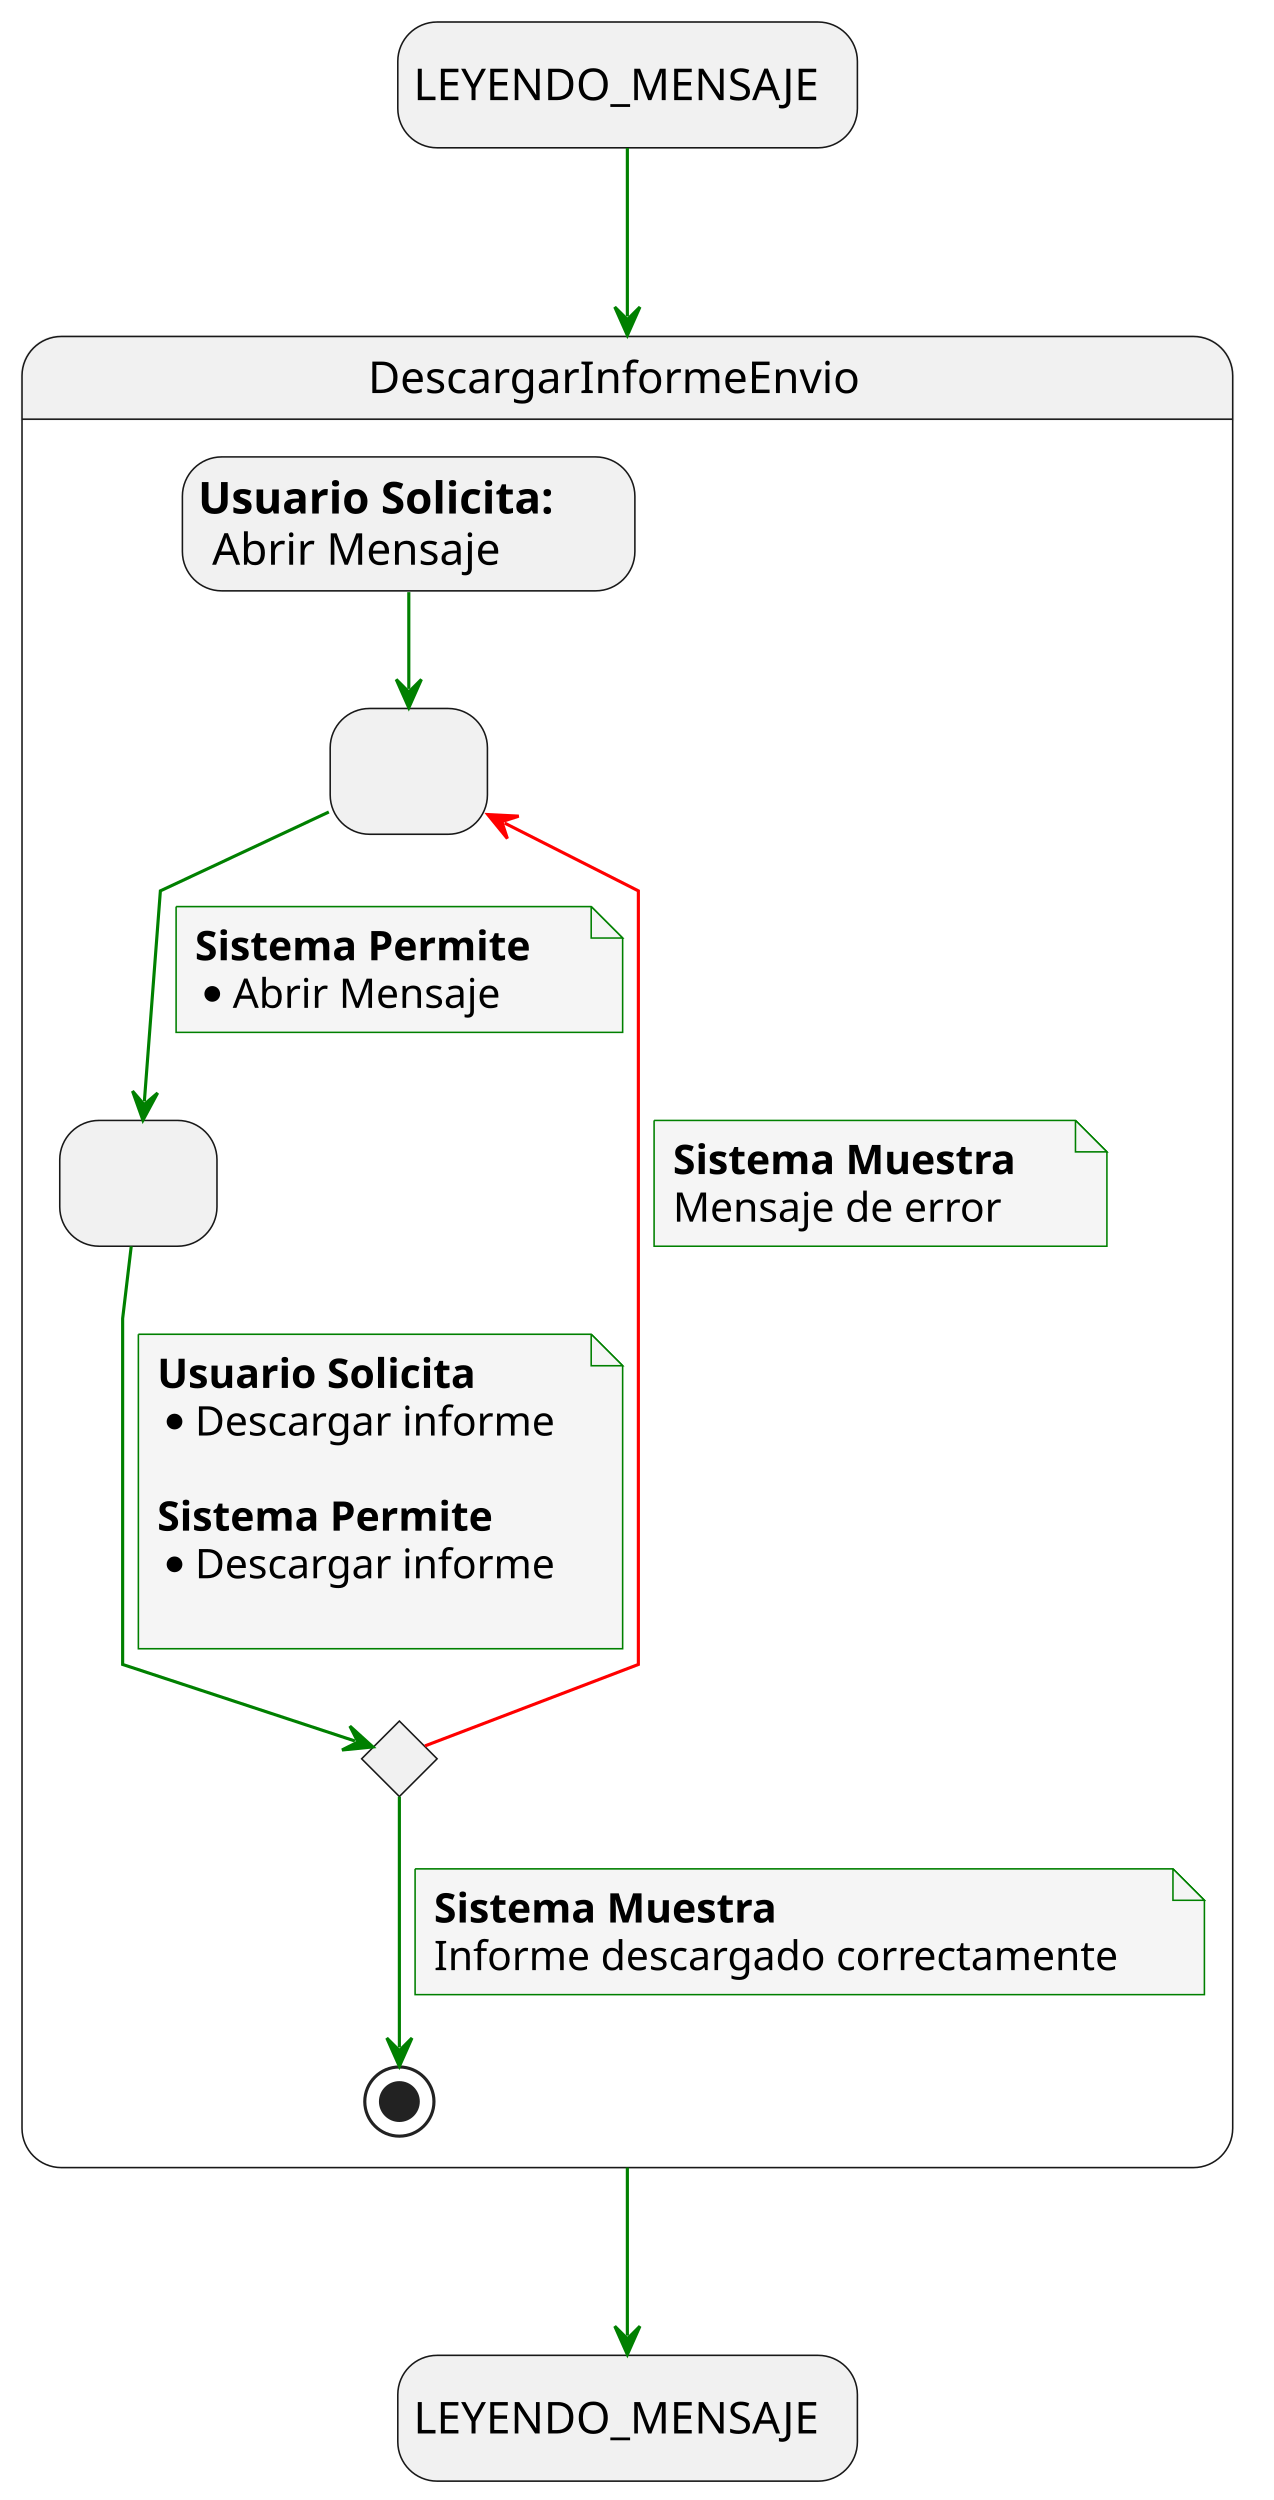
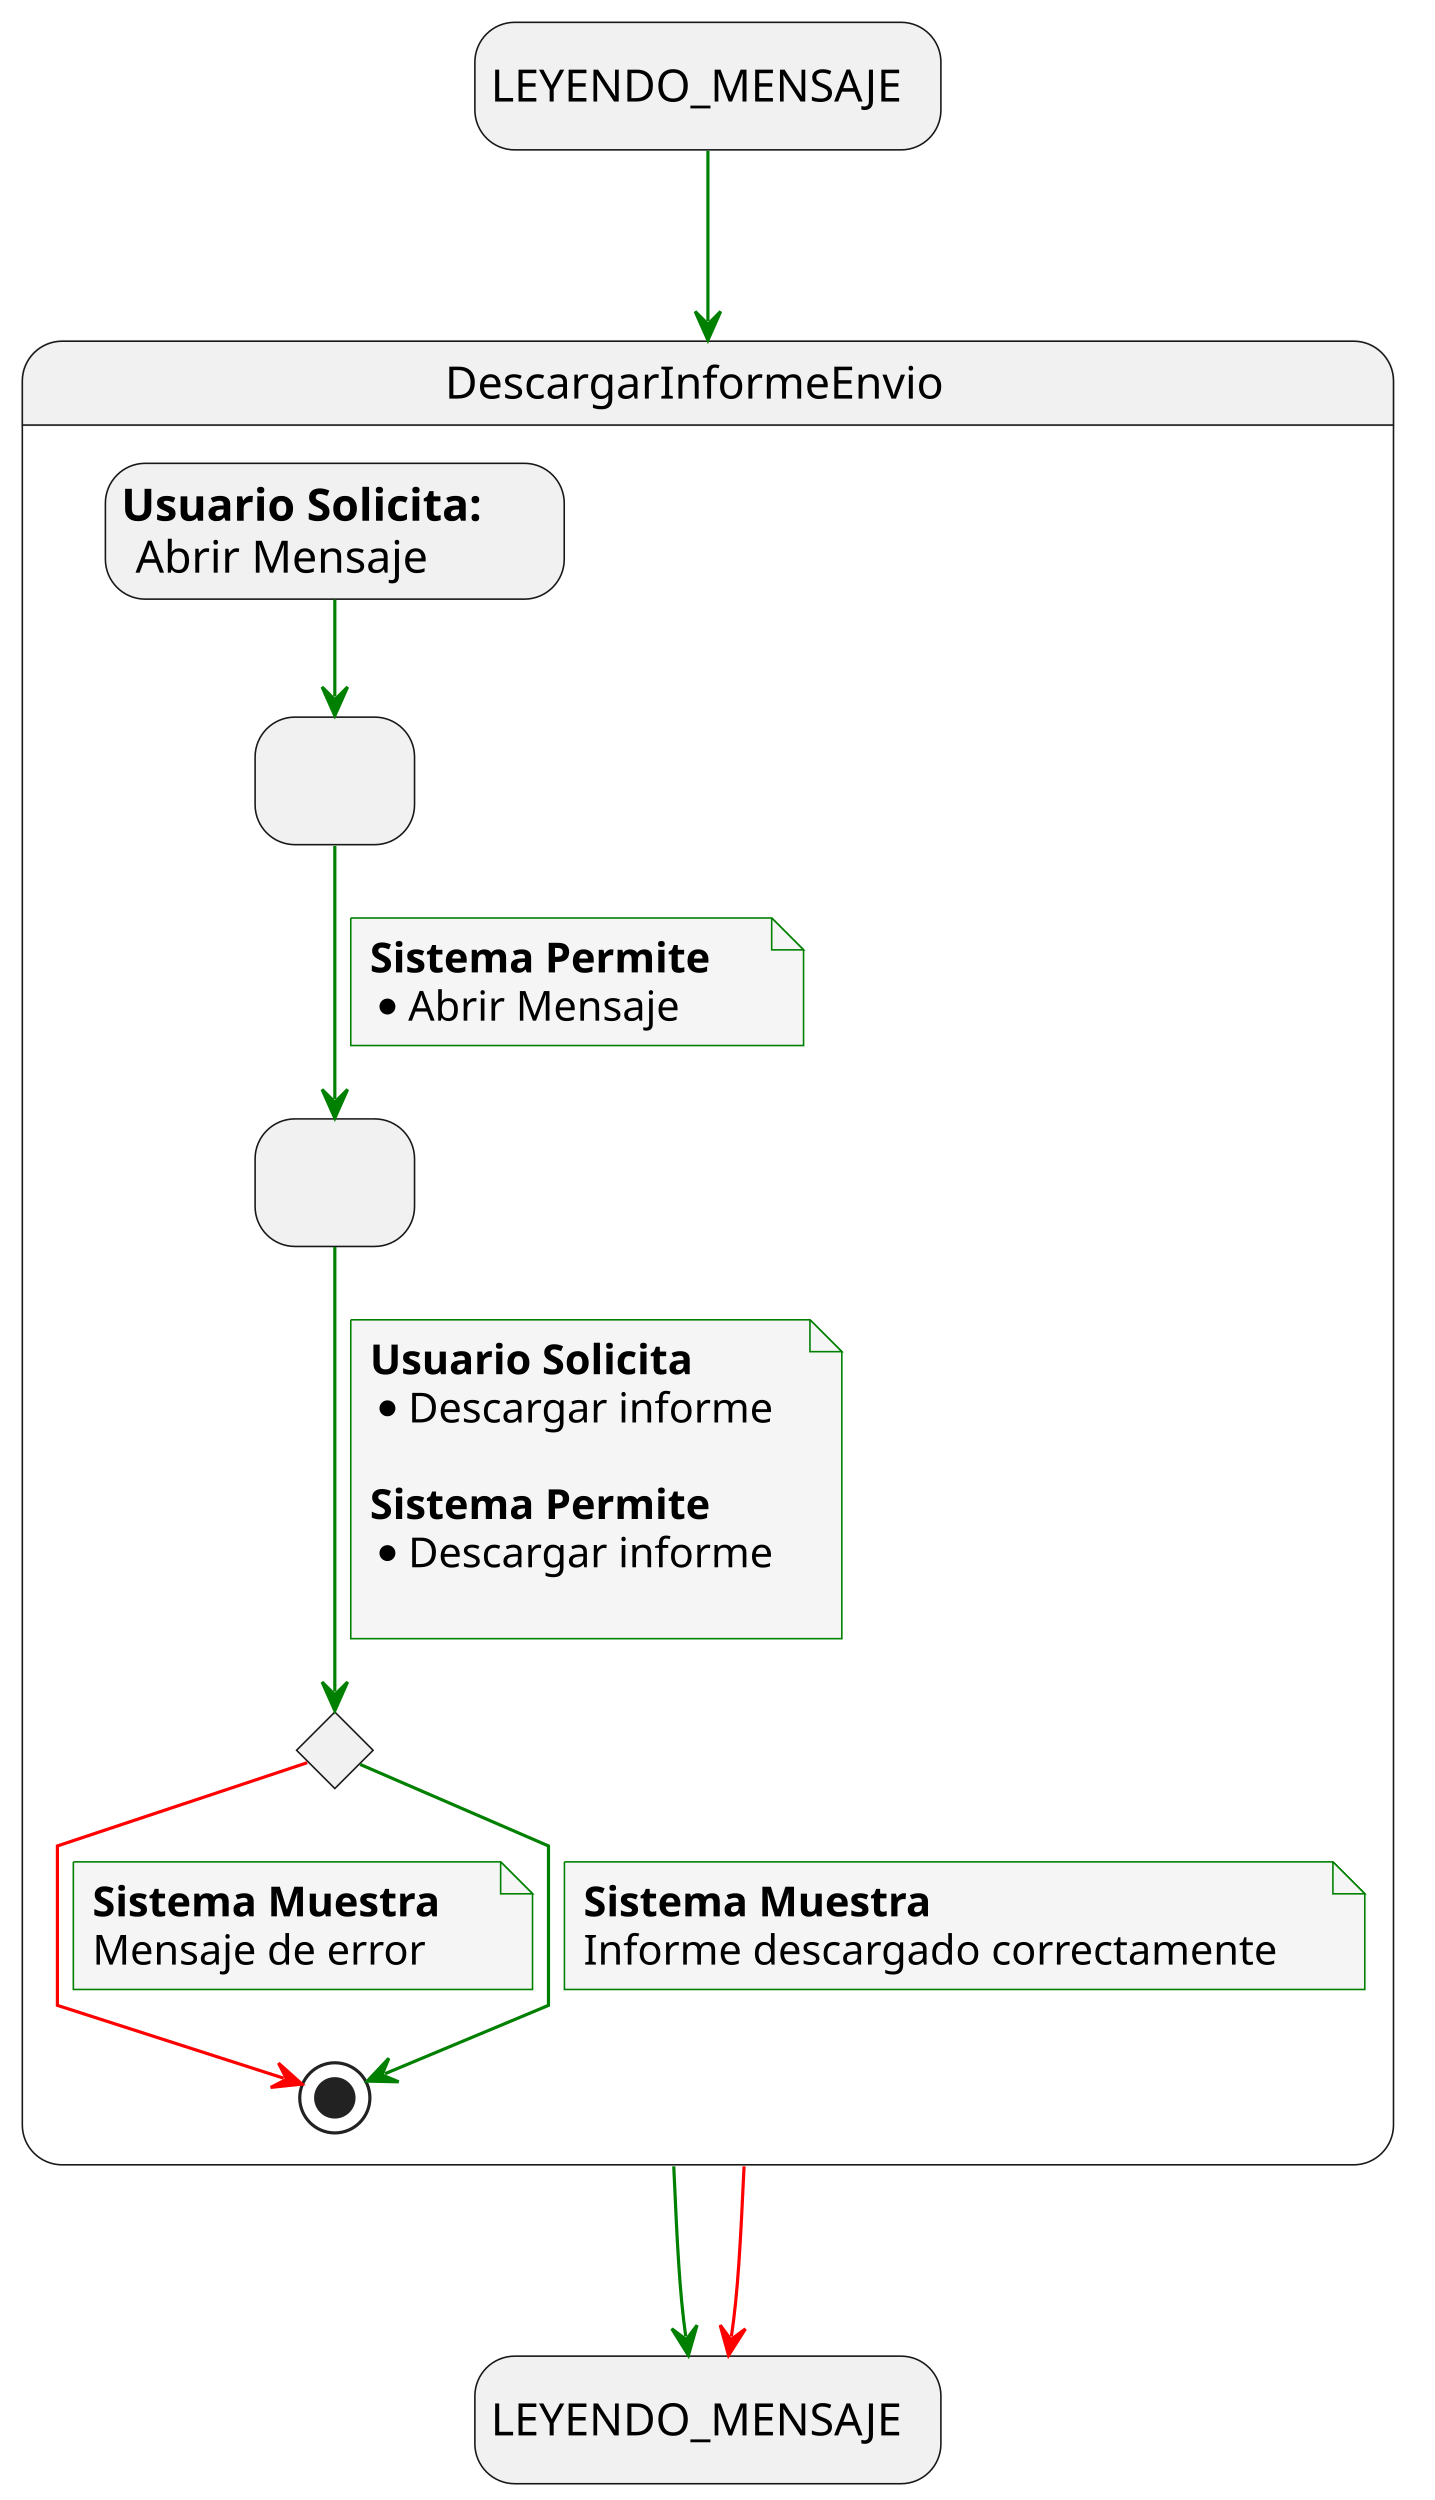
- <svg xmlns="http://www.w3.org/2000/svg" contentStyleType="text/css" height="795px" preserveAspectRatio="none" style="width:405px;height:795px;background:#FFFFFF;" version="1.1" viewBox="0 0 405 795" width="405px" zoomAndPan="magnify">
+ <svg xmlns="http://www.w3.org/2000/svg" contentStyleType="text/css" data-diagram-type="STATE" height="784px" preserveAspectRatio="none" style="width:450px;height:784px;background:#FFFFFF;" version="1.1" viewBox="0 0 450 784" width="450px" zoomAndPan="magnify">
  <defs />
  <g>
-     <rect fill="#F1F1F1" height="40" rx="12.5" ry="12.5" style="stroke:#181818;stroke-width:0.5;" width="146.151" x="126.5" y="7" />
-     <text fill="#000000" font-family="sans-serif" font-size="14" lengthAdjust="spacing" textLength="136.151" x="131.5" y="31.847">LEYENDO_MENSAJE</text>
-     <rect fill="#F1F1F1" height="40" rx="12.5" ry="12.5" style="stroke:#181818;stroke-width:0.5;" width="146.151" x="126.5" y="749" />
-     <text fill="#000000" font-family="sans-serif" font-size="14" lengthAdjust="spacing" textLength="136.151" x="131.5" y="773.847">LEYENDO_MENSAJE</text>
-     <path d="M19.5,107 L379.5,107 A12.5,12.5 0 0 1 392,119.5 L392,133.297 L7,133.297 L7,119.5 A12.5,12.5 0 0 1 19.5,107 " fill="#F1F1F1" style="stroke:#F1F1F1;stroke-width:1;" />
-     <rect fill="none" height="582.297" rx="12.5" ry="12.5" style="stroke:#181818;stroke-width:0.5;" width="385" x="7" y="107" />
-     <line style="stroke:#181818;stroke-width:0.5;" x1="7" x2="392" y1="133.297" y2="133.297" />
-     <text fill="#000000" font-family="sans-serif" font-size="14" lengthAdjust="spacing" textLength="164.903" x="117.048" y="124.995">DescargarInformeEnvio</text>
-     <rect fill="#F1F1F1" height="40" rx="12.5" ry="12.5" style="stroke:#181818;stroke-width:0.5;" width="50" x="105" y="225.297" />
-     <text fill="#000000" font-family="sans-serif" font-size="14" lengthAdjust="spacing" textLength="4.45" x="127.775" y="250.144"> </text>
-     <rect fill="#F1F1F1" height="40" rx="12.5" ry="12.5" style="stroke:#181818;stroke-width:0.5;" width="50" x="19" y="356.297" />
-     <text fill="#000000" font-family="sans-serif" font-size="14" lengthAdjust="spacing" textLength="4.45" x="41.775" y="381.144"> </text>
+     <rect fill="#F1F1F1" height="40" rx="12.5" ry="12.5" style="stroke:#181818;stroke-width:0.5;" width="146.151" x="148.92" y="7" />
+     <text fill="#000000" font-family="sans-serif" font-size="14" lengthAdjust="spacing" textLength="136.151" x="153.92" y="31.847">LEYENDO_MENSAJE</text>
+     <rect fill="#F1F1F1" height="40" rx="12.5" ry="12.5" style="stroke:#181818;stroke-width:0.5;" width="146.151" x="148.92" y="738.89" />
+     <text fill="#000000" font-family="sans-serif" font-size="14" lengthAdjust="spacing" textLength="136.151" x="153.92" y="763.737">LEYENDO_MENSAJE</text>
+     <path d="M19.5,107 L424.5,107 A12.5,12.5 0 0 1 437,119.5 L437,133.297 L7,133.297 L7,119.5 A12.5,12.5 0 0 1 19.5,107 " fill="#F1F1F1" style="stroke:#F1F1F1;stroke-width:1;" />
+     <rect fill="none" height="571.887" rx="12.5" ry="12.5" style="stroke:#181818;stroke-width:0.5;" width="430" x="7" y="107" />
+     <line style="stroke:#181818;stroke-width:0.5;" x1="7" x2="437" y1="133.297" y2="133.297" />
+     <text fill="#000000" font-family="sans-serif" font-size="14" lengthAdjust="spacing" textLength="164.903" x="139.548" y="124.995">DescargarInformeEnvio</text>
+     <rect fill="#F1F1F1" height="40" rx="12.5" ry="12.5" style="stroke:#181818;stroke-width:0.5;" width="50" x="80" y="224.887" />
+     <text fill="#000000" font-family="sans-serif" font-size="14" lengthAdjust="spacing" textLength="4.45" x="102.775" y="249.734"> </text>
+     <rect fill="#F1F1F1" height="40" rx="12.5" ry="12.5" style="stroke:#181818;stroke-width:0.5;" width="50" x="80" y="350.887" />
+     <text fill="#000000" font-family="sans-serif" font-size="14" lengthAdjust="spacing" textLength="4.45" x="102.775" y="375.734"> </text>
    <g id="elem_descargarInforme">
-       <polygon fill="#F1F1F1" points="127,547.297,139,559.297,127,571.297,115,559.297,127,547.297" style="stroke:#181818;stroke-width:0.5;" />
+       <polygon fill="#F1F1F1" points="105,536.887,117,548.887,105,560.887,93,548.887,105,536.887" style="stroke:#181818;stroke-width:0.5;" />
    </g>
-     <rect fill="#F1F1F1" height="42.594" rx="12.5" ry="12.5" style="stroke:#181818;stroke-width:0.5;" width="143.895" x="58" y="145.297" />
-     <text fill="#000000" font-family="sans-serif" font-size="14" font-weight="bold" lengthAdjust="spacing" textLength="129.445" x="63" y="163.292">Usuario Solicita:</text>
-     <text fill="#000000" font-family="sans-serif" font-size="14" lengthAdjust="spacing" textLength="4.45" x="192.445" y="163.292"> </text>
-     <text fill="#000000" font-family="sans-serif" font-size="14" lengthAdjust="spacing" textLength="96.257" x="67.45" y="179.589">Abrir Mensaje</text>
-     <ellipse cx="127" cy="668.297" fill="none" rx="11" ry="11" style="stroke:#222222;stroke-width:1;" />
-     <ellipse cx="127" cy="668.297" fill="#222222" rx="6" ry="6" style="stroke:#222222;stroke-width:1;" />
+     <rect fill="#F1F1F1" height="42.594" rx="12.5" ry="12.5" style="stroke:#181818;stroke-width:0.5;" width="143.895" x="33.05" y="145.297" />
+     <text fill="#000000" font-family="sans-serif" font-size="14" font-weight="bold" lengthAdjust="spacing" textLength="129.445" x="38.05" y="163.292">Usuario Solicita:</text>
+     <text fill="#000000" font-family="sans-serif" font-size="14" lengthAdjust="spacing" textLength="4.45" x="167.495" y="163.292"> </text>
+     <text fill="#000000" font-family="sans-serif" font-size="14" lengthAdjust="spacing" textLength="96.257" x="42.5" y="179.589">Abrir Mensaje</text>
+     <ellipse cx="105" cy="657.887" fill="none" rx="11" ry="11" style="stroke:#222222;stroke-width:1;" />
+     <ellipse cx="105" cy="657.887" fill="#222222" rx="6" ry="6" style="stroke:#222222;stroke-width:1;" />
    <g id="link_usuarioSolicita_solicitudAbrirMensaje">
-       <path d="M130,188.297 C130,199.717 130,207.847 130,219.057 " fill="none" id="usuarioSolicita-to-solicitudAbrirMensaje" style="stroke:#008000;stroke-width:1;" />
-       <polygon fill="#008000" points="130,225.057,134,216.057,130,220.057,126,216.057,130,225.057" style="stroke:#008000;stroke-width:1;" />
+       <path d="M105,188.037 C105,199.337 105,207.297 105,218.437 " fill="none" id="usuarioSolicita-to-solicitudAbrirMensaje" style="stroke:#008000;stroke-width:1;" />
+       <polygon fill="#008000" points="105,224.437,109,215.437,105,219.437,101,215.437,105,224.437" style="stroke:#008000;stroke-width:1;" />
    </g>
    <g id="link_solicitudAbrirMensaje_solicitudDescargarInforme">
-       <path d="M104.57,258.207 C81.47,269.027 51,283.297 51,283.297 C51,283.297 47.955,323.304 45.905,350.254 " fill="none" id="solicitudAbrirMensaje-to-solicitudDescargarInforme" style="stroke:#008000;stroke-width:1;" />
-       <polygon fill="#008000" points="45.45,356.237,50.121,347.566,45.829,351.251,42.144,346.959,45.45,356.237" style="stroke:#008000;stroke-width:1;" />
-       <path d="M56,288.297 L56,328.297 L198,328.297 L198,298.297 L188,288.297 L56,288.297 " fill="#F5F5F5" style="stroke:#008000;stroke-width:0.5;" />
-       <path d="M188,288.297 L188,298.297 L198,298.297 L188,288.297 " fill="#F5F5F5" style="stroke:#008000;stroke-width:0.5;" />
-       <text fill="#000000" font-family="sans-serif" font-size="13" font-weight="bold" lengthAdjust="spacing" textLength="121.221" x="62" y="305.364">Sistema Permite</text>
-       <ellipse cx="67.5" cy="316.062" fill="#000000" rx="2.5" ry="2.5" style="stroke:#000000;stroke-width:0;" />
-       <text fill="#000000" font-family="sans-serif" font-size="13" lengthAdjust="spacing" textLength="89.381" x="74" y="320.497">Abrir Mensaje</text>
+       <path d="M105,265.257 C105,288.557 105,321.417 105,344.647 " fill="none" id="solicitudAbrirMensaje-to-solicitudDescargarInforme" style="stroke:#008000;stroke-width:1;" />
+       <polygon fill="#008000" points="105,350.647,109,341.647,105,345.647,101,341.647,105,350.647" style="stroke:#008000;stroke-width:1;" />
+       <path d="M110,287.887 L110,327.887 L252,327.887 L252,297.887 L242,287.887 L110,287.887 " fill="#F5F5F5" style="stroke:#008000;stroke-width:0.5;" />
+       <path d="M242,287.887 L242,297.887 L252,297.887 L242,287.887 " fill="#F5F5F5" style="stroke:#008000;stroke-width:0.5;" />
+       <text fill="#000000" font-family="sans-serif" font-size="13" font-weight="bold" lengthAdjust="spacing" textLength="121.221" x="116" y="304.954">Sistema Permite</text>
+       <ellipse cx="121.5" cy="315.652" fill="#000000" rx="2.5" ry="2.5" style="stroke:#000000;stroke-width:0;" />
+       <text fill="#000000" font-family="sans-serif" font-size="13" lengthAdjust="spacing" textLength="89.381" x="128" y="320.087">Abrir Mensaje</text>
    </g>
    <g id="link_solicitudDescargarInforme_descargarInforme">
-       <path d="M41.73,396.327 C40.41,407.447 39,419.297 39,419.297 C39,419.297 39,529.297 39,529.297 C39,529.297 90.842,546.378 112.862,553.638 " fill="none" id="solicitudDescargarInforme-to-descargarInforme" style="stroke:#008000;stroke-width:1;" />
-       <polygon fill="#008000" points="118.56,555.517,111.265,548.9,113.811,553.951,108.76,556.498,118.56,555.517" style="stroke:#008000;stroke-width:1;" />
-       <path d="M44,424.297 L44,524.297 L198,524.297 L198,434.297 L188,424.297 L44,424.297 " fill="#F5F5F5" style="stroke:#008000;stroke-width:0.5;" />
-       <path d="M188,424.297 L188,434.297 L198,434.297 L188,424.297 " fill="#F5F5F5" style="stroke:#008000;stroke-width:0.5;" />
-       <text fill="#000000" font-family="sans-serif" font-size="13" font-weight="bold" lengthAdjust="spacing" textLength="115.001" x="50" y="441.364">Usuario Solicita</text>
-       <ellipse cx="55.5" cy="452.062" fill="#000000" rx="2.5" ry="2.5" style="stroke:#000000;stroke-width:0;" />
-       <text fill="#000000" font-family="sans-serif" font-size="13" lengthAdjust="spacing" textLength="121.323" x="62" y="456.497">Descargar informe</text>
-       <text fill="#000000" font-family="sans-serif" font-size="13" lengthAdjust="spacing" textLength="4.132" x="50" y="471.629"> </text>
-       <text fill="#000000" font-family="sans-serif" font-size="13" font-weight="bold" lengthAdjust="spacing" textLength="121.221" x="50" y="486.762">Sistema Permite</text>
-       <ellipse cx="55.5" cy="497.461" fill="#000000" rx="2.5" ry="2.5" style="stroke:#000000;stroke-width:0;" />
-       <text fill="#000000" font-family="sans-serif" font-size="13" lengthAdjust="spacing" textLength="121.323" x="62" y="501.895">Descargar informe</text>
-       <text fill="#000000" font-family="sans-serif" font-size="13" lengthAdjust="spacing" textLength="4.132" x="50" y="517.028"> </text>
-     </g>
-     <g id="link_descargarInforme_solicitudAbrirMensaje">
-       <path d="M135.13,555.197 C154.74,547.717 203,529.297 203,529.297 C203,529.297 203,283.297 203,283.297 C203,283.297 181.591,272.45 160.471,261.74 " fill="none" id="descargarInforme-to-solicitudAbrirMensaje" style="stroke:#FF0000;stroke-width:1;" />
-       <polygon fill="#FF0000" points="155.12,259.027,161.338,266.665,159.579,261.288,164.956,259.53,155.12,259.027" style="stroke:#FF0000;stroke-width:1;" />
-       <path d="M208,356.297 L208,396.297 L352,396.297 L352,366.297 L342,356.297 L208,356.297 " fill="#F5F5F5" style="stroke:#008000;stroke-width:0.5;" />
-       <path d="M342,356.297 L342,366.297 L352,366.297 L342,356.297 " fill="#F5F5F5" style="stroke:#008000;stroke-width:0.5;" />
-       <text fill="#000000" font-family="sans-serif" font-size="13" font-weight="bold" lengthAdjust="spacing" textLength="123.576" x="214" y="373.364">Sistema Muestra</text>
-       <text fill="#000000" font-family="sans-serif" font-size="13" lengthAdjust="spacing" textLength="110.303" x="214" y="388.497">Mensaje de error</text>
+       <path d="M105,391.057 C105,427.767 105,500.947 105,530.477 " fill="none" id="solicitudDescargarInforme-to-descargarInforme" style="stroke:#008000;stroke-width:1;" />
+       <polygon fill="#008000" points="105,536.477,109,527.477,105,531.477,101,527.477,105,536.477" style="stroke:#008000;stroke-width:1;" />
+       <path d="M110,413.887 L110,513.887 L264,513.887 L264,423.887 L254,413.887 L110,413.887 " fill="#F5F5F5" style="stroke:#008000;stroke-width:0.5;" />
+       <path d="M254,413.887 L254,423.887 L264,423.887 L254,413.887 " fill="#F5F5F5" style="stroke:#008000;stroke-width:0.5;" />
+       <text fill="#000000" font-family="sans-serif" font-size="13" font-weight="bold" lengthAdjust="spacing" textLength="115.001" x="116" y="430.954">Usuario Solicita</text>
+       <ellipse cx="121.5" cy="441.652" fill="#000000" rx="2.5" ry="2.5" style="stroke:#000000;stroke-width:0;" />
+       <text fill="#000000" font-family="sans-serif" font-size="13" lengthAdjust="spacing" textLength="121.323" x="128" y="446.087">Descargar informe</text>
+       <text fill="#000000" font-family="sans-serif" font-size="13" lengthAdjust="spacing" textLength="4.132" x="116" y="461.219"> </text>
+       <text fill="#000000" font-family="sans-serif" font-size="13" font-weight="bold" lengthAdjust="spacing" textLength="121.221" x="116" y="476.352">Sistema Permite</text>
+       <ellipse cx="121.5" cy="487.051" fill="#000000" rx="2.5" ry="2.5" style="stroke:#000000;stroke-width:0;" />
+       <text fill="#000000" font-family="sans-serif" font-size="13" lengthAdjust="spacing" textLength="121.323" x="128" y="491.485">Descargar informe</text>
+       <text fill="#000000" font-family="sans-serif" font-size="13" lengthAdjust="spacing" textLength="4.132" x="116" y="506.618"> </text>
    </g>
    <g id="link_descargarInforme_*end*DescargarInformeEnvio">
-       <path d="M127,571.347 C127,592.167 127,630.937 127,651.097 " fill="none" id="descargarInforme-to-*end*DescargarInformeEnvio" style="stroke:#008000;stroke-width:1;" />
-       <polygon fill="#008000" points="127,657.097,131,648.097,127,652.097,123,648.097,127,657.097" style="stroke:#008000;stroke-width:1;" />
-       <path d="M132,594.297 L132,634.297 L383,634.297 L383,604.297 L373,594.297 L132,594.297 " fill="#F5F5F5" style="stroke:#008000;stroke-width:0.5;" />
-       <path d="M373,594.297 L373,604.297 L383,604.297 L373,594.297 " fill="#F5F5F5" style="stroke:#008000;stroke-width:0.5;" />
-       <text fill="#000000" font-family="sans-serif" font-size="13" font-weight="bold" lengthAdjust="spacing" textLength="123.576" x="138" y="611.364">Sistema Muestra</text>
-       <text fill="#000000" font-family="sans-serif" font-size="13" lengthAdjust="spacing" textLength="230.775" x="138" y="626.497">Informe descargado correctamente</text>
+       <path d="M96.34,552.777 C74.33,560.107 18,578.887 18,578.887 C18,578.887 18,628.887 18,628.887 C18,628.887 65.919,644.308 88.969,651.728 " fill="none" id="descargarInforme-to-*end*DescargarInformeEnvio" style="stroke:#FF0000;stroke-width:1;" />
+       <polygon fill="#FF0000" points="94.68,653.567,87.339,647.001,89.921,652.035,84.887,654.617,94.68,653.567" style="stroke:#FF0000;stroke-width:1;" />
+       <path d="M23,583.887 L23,623.887 L167,623.887 L167,593.887 L157,583.887 L23,583.887 " fill="#F5F5F5" style="stroke:#008000;stroke-width:0.5;" />
+       <path d="M157,583.887 L157,593.887 L167,593.887 L157,583.887 " fill="#F5F5F5" style="stroke:#008000;stroke-width:0.5;" />
+       <text fill="#000000" font-family="sans-serif" font-size="13" font-weight="bold" lengthAdjust="spacing" textLength="123.576" x="29" y="600.954">Sistema Muestra</text>
+       <text fill="#000000" font-family="sans-serif" font-size="13" lengthAdjust="spacing" textLength="110.303" x="29" y="616.087">Mensaje de error</text>
+     </g>
+     <g id="link_descargarInforme_*end*DescargarInformeEnvio">
+       <path d="M112.95,553.327 C130.7,561.007 172,578.887 172,578.887 C172,578.887 172,628.887 172,628.887 C172,628.887 139.455,642.481 120.715,650.321 " fill="none" id="descargarInforme-to-*end*DescargarInformeEnvio-1" style="stroke:#008000;stroke-width:1;" />
+       <polygon fill="#008000" points="115.18,652.637,125.026,652.854,119.793,650.707,121.939,645.473,115.18,652.637" style="stroke:#008000;stroke-width:1;" />
+       <path d="M177,583.887 L177,623.887 L428,623.887 L428,593.887 L418,583.887 L177,583.887 " fill="#F5F5F5" style="stroke:#008000;stroke-width:0.5;" />
+       <path d="M418,583.887 L418,593.887 L428,593.887 L418,583.887 " fill="#F5F5F5" style="stroke:#008000;stroke-width:0.5;" />
+       <text fill="#000000" font-family="sans-serif" font-size="13" font-weight="bold" lengthAdjust="spacing" textLength="123.576" x="183" y="600.954">Sistema Muestra</text>
+       <text fill="#000000" font-family="sans-serif" font-size="13" lengthAdjust="spacing" textLength="230.775" x="183" y="616.087">Informe descargado correctamente</text>
    </g>
    <g id="link_startState_DescargarInformeEnvio">
-       <path d="M199.5,47.06 C199.5,61.08 199.5,75.95 199.5,100.63 " fill="none" id="startState-to-DescargarInformeEnvio" style="stroke:#008000;stroke-width:1;" />
-       <polygon fill="#008000" points="199.5,106.63,203.5,97.63,199.5,101.63,195.5,97.63,199.5,106.63" style="stroke:#008000;stroke-width:1;" />
+       <path d="M222,47.31 C222,61.35 222,76.14 222,100.67 " fill="none" id="startState-to-DescargarInformeEnvio" style="stroke:#008000;stroke-width:1;" />
+       <polygon fill="#008000" points="222,106.67,226,97.67,222,101.67,218,97.67,222,106.67" style="stroke:#008000;stroke-width:1;" />
    </g>
    <g id="link_DescargarInformeEnvio_endState">
-       <path d="M199.5,689.29 C199.5,713.89 199.5,728.71 199.5,742.74 " fill="none" id="DescargarInformeEnvio-to-endState" style="stroke:#008000;stroke-width:1;" />
-       <polygon fill="#008000" points="199.5,748.74,203.5,739.74,199.5,743.74,195.5,739.74,199.5,748.74" style="stroke:#008000;stroke-width:1;" />
+       <path d="M211.29,679.37 C212.39,703.88 213.088,718.708 215.048,732.708 " fill="none" id="DescargarInformeEnvio-to-endState" style="stroke:#008000;stroke-width:1;" />
+       <polygon fill="#008000" points="215.88,738.65,218.594,729.182,215.187,733.698,210.671,730.292,215.88,738.65" style="stroke:#008000;stroke-width:1;" />
+     </g>
+     <g id="link_DescargarInformeEnvio_endState">
+       <path d="M233.34,679.37 C232.18,703.88 231.442,718.715 229.362,732.715 " fill="none" id="DescargarInformeEnvio-to-endState-1" style="stroke:#FF0000;stroke-width:1;" />
+       <polygon fill="#FF0000" points="228.48,738.65,233.759,730.336,229.215,733.704,225.846,729.16,228.48,738.65" style="stroke:#FF0000;stroke-width:1;" />
    </g>
  </g>
</svg>
